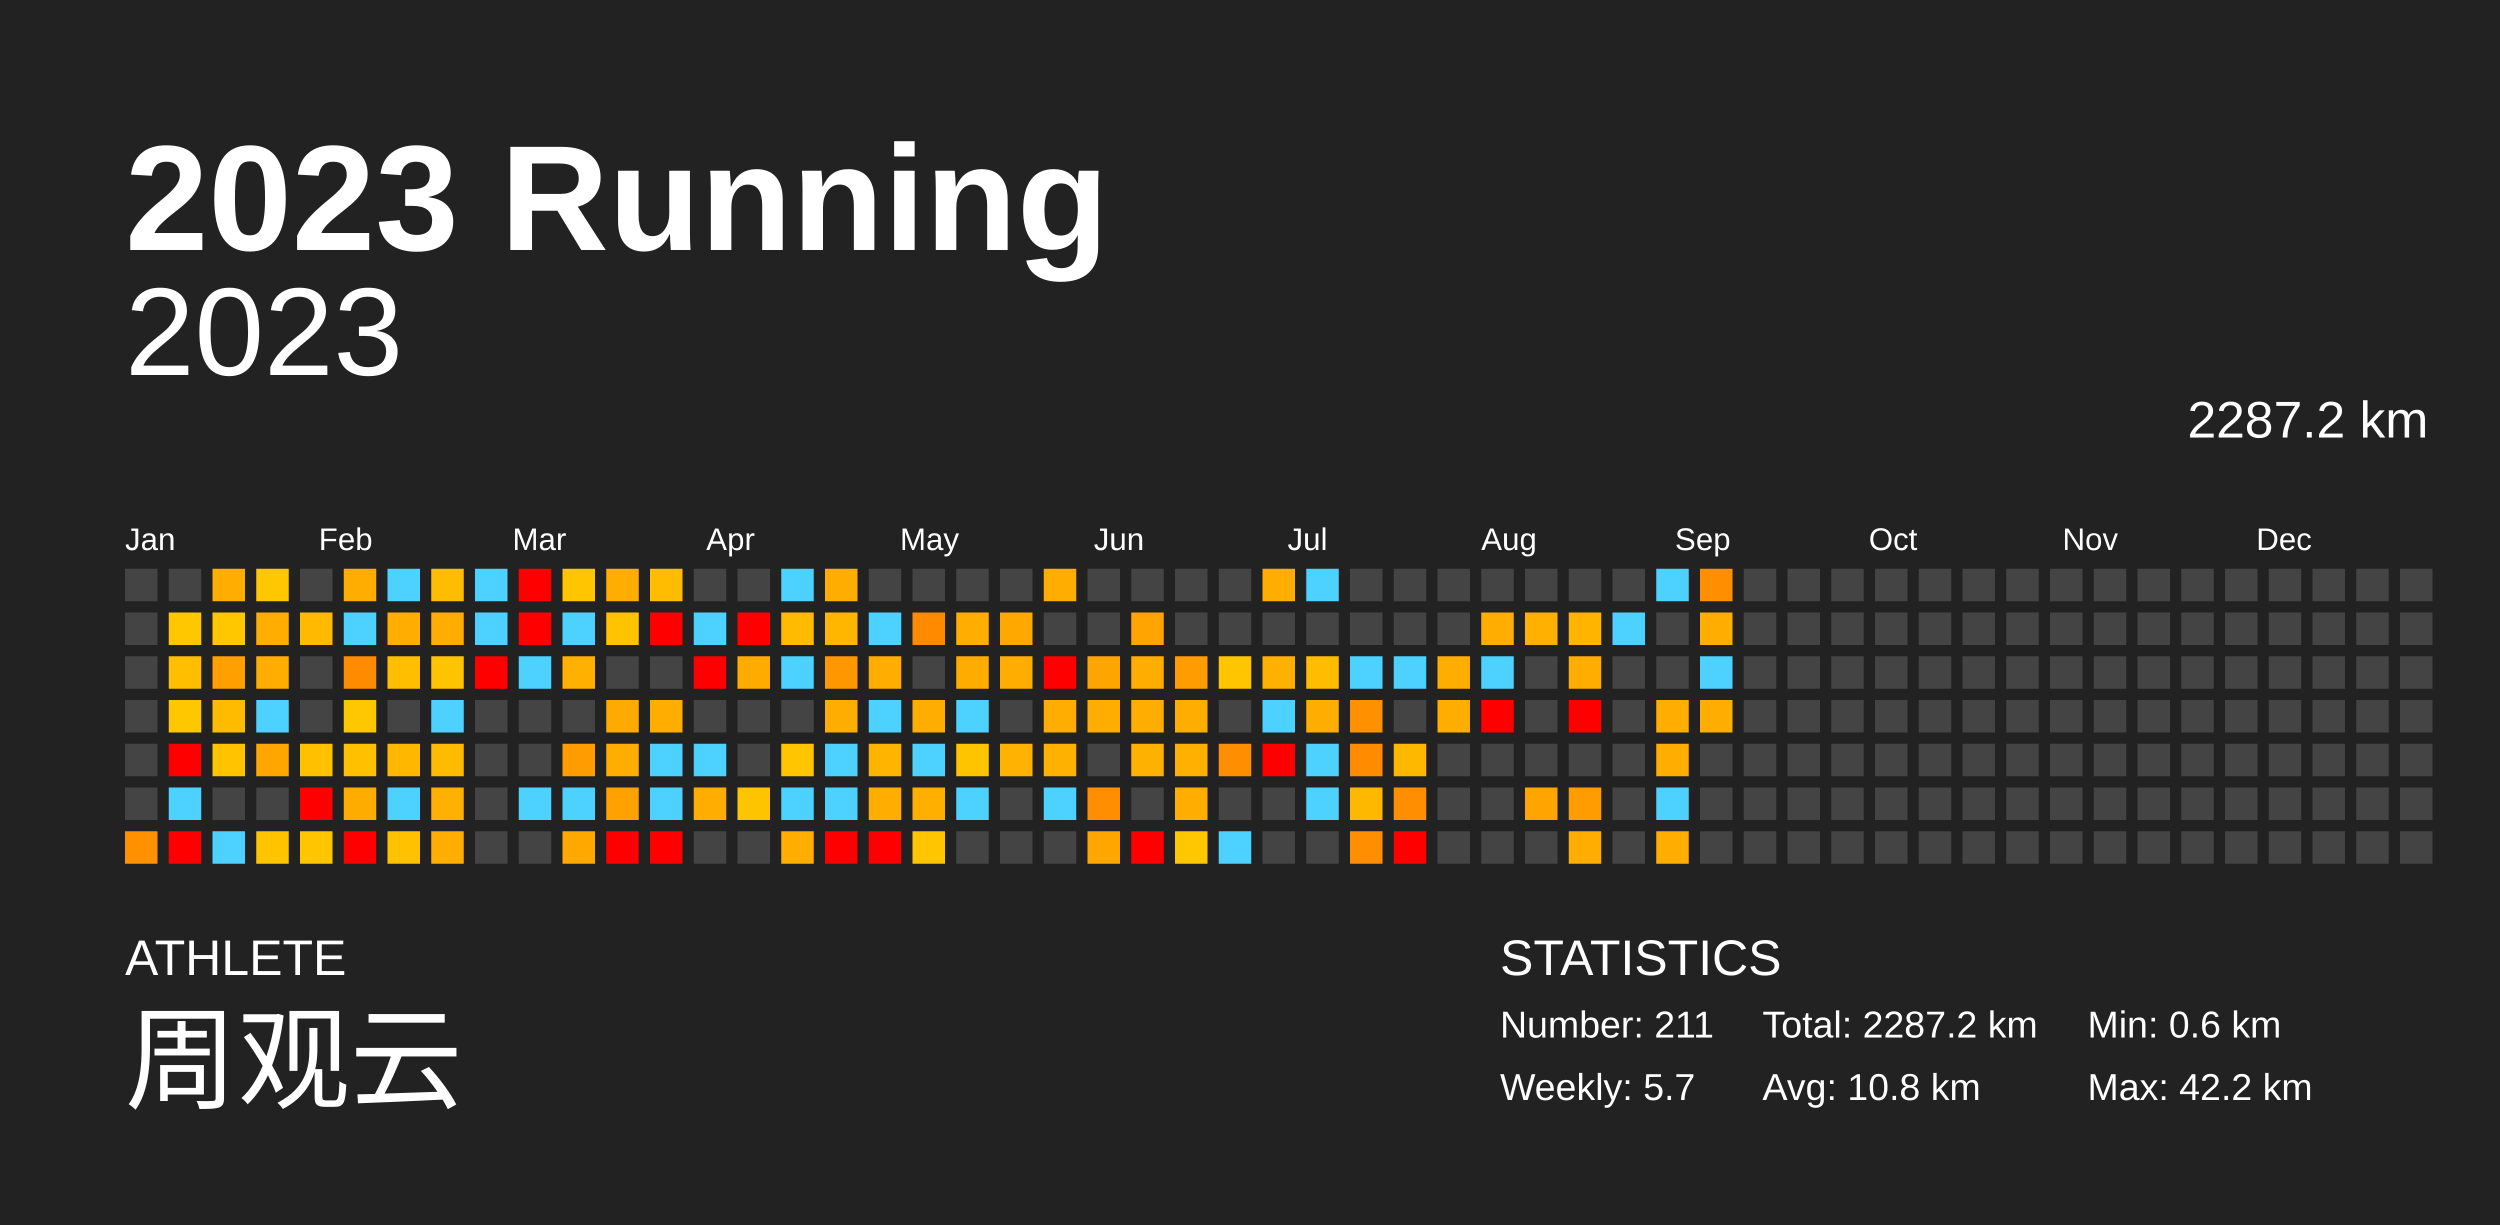
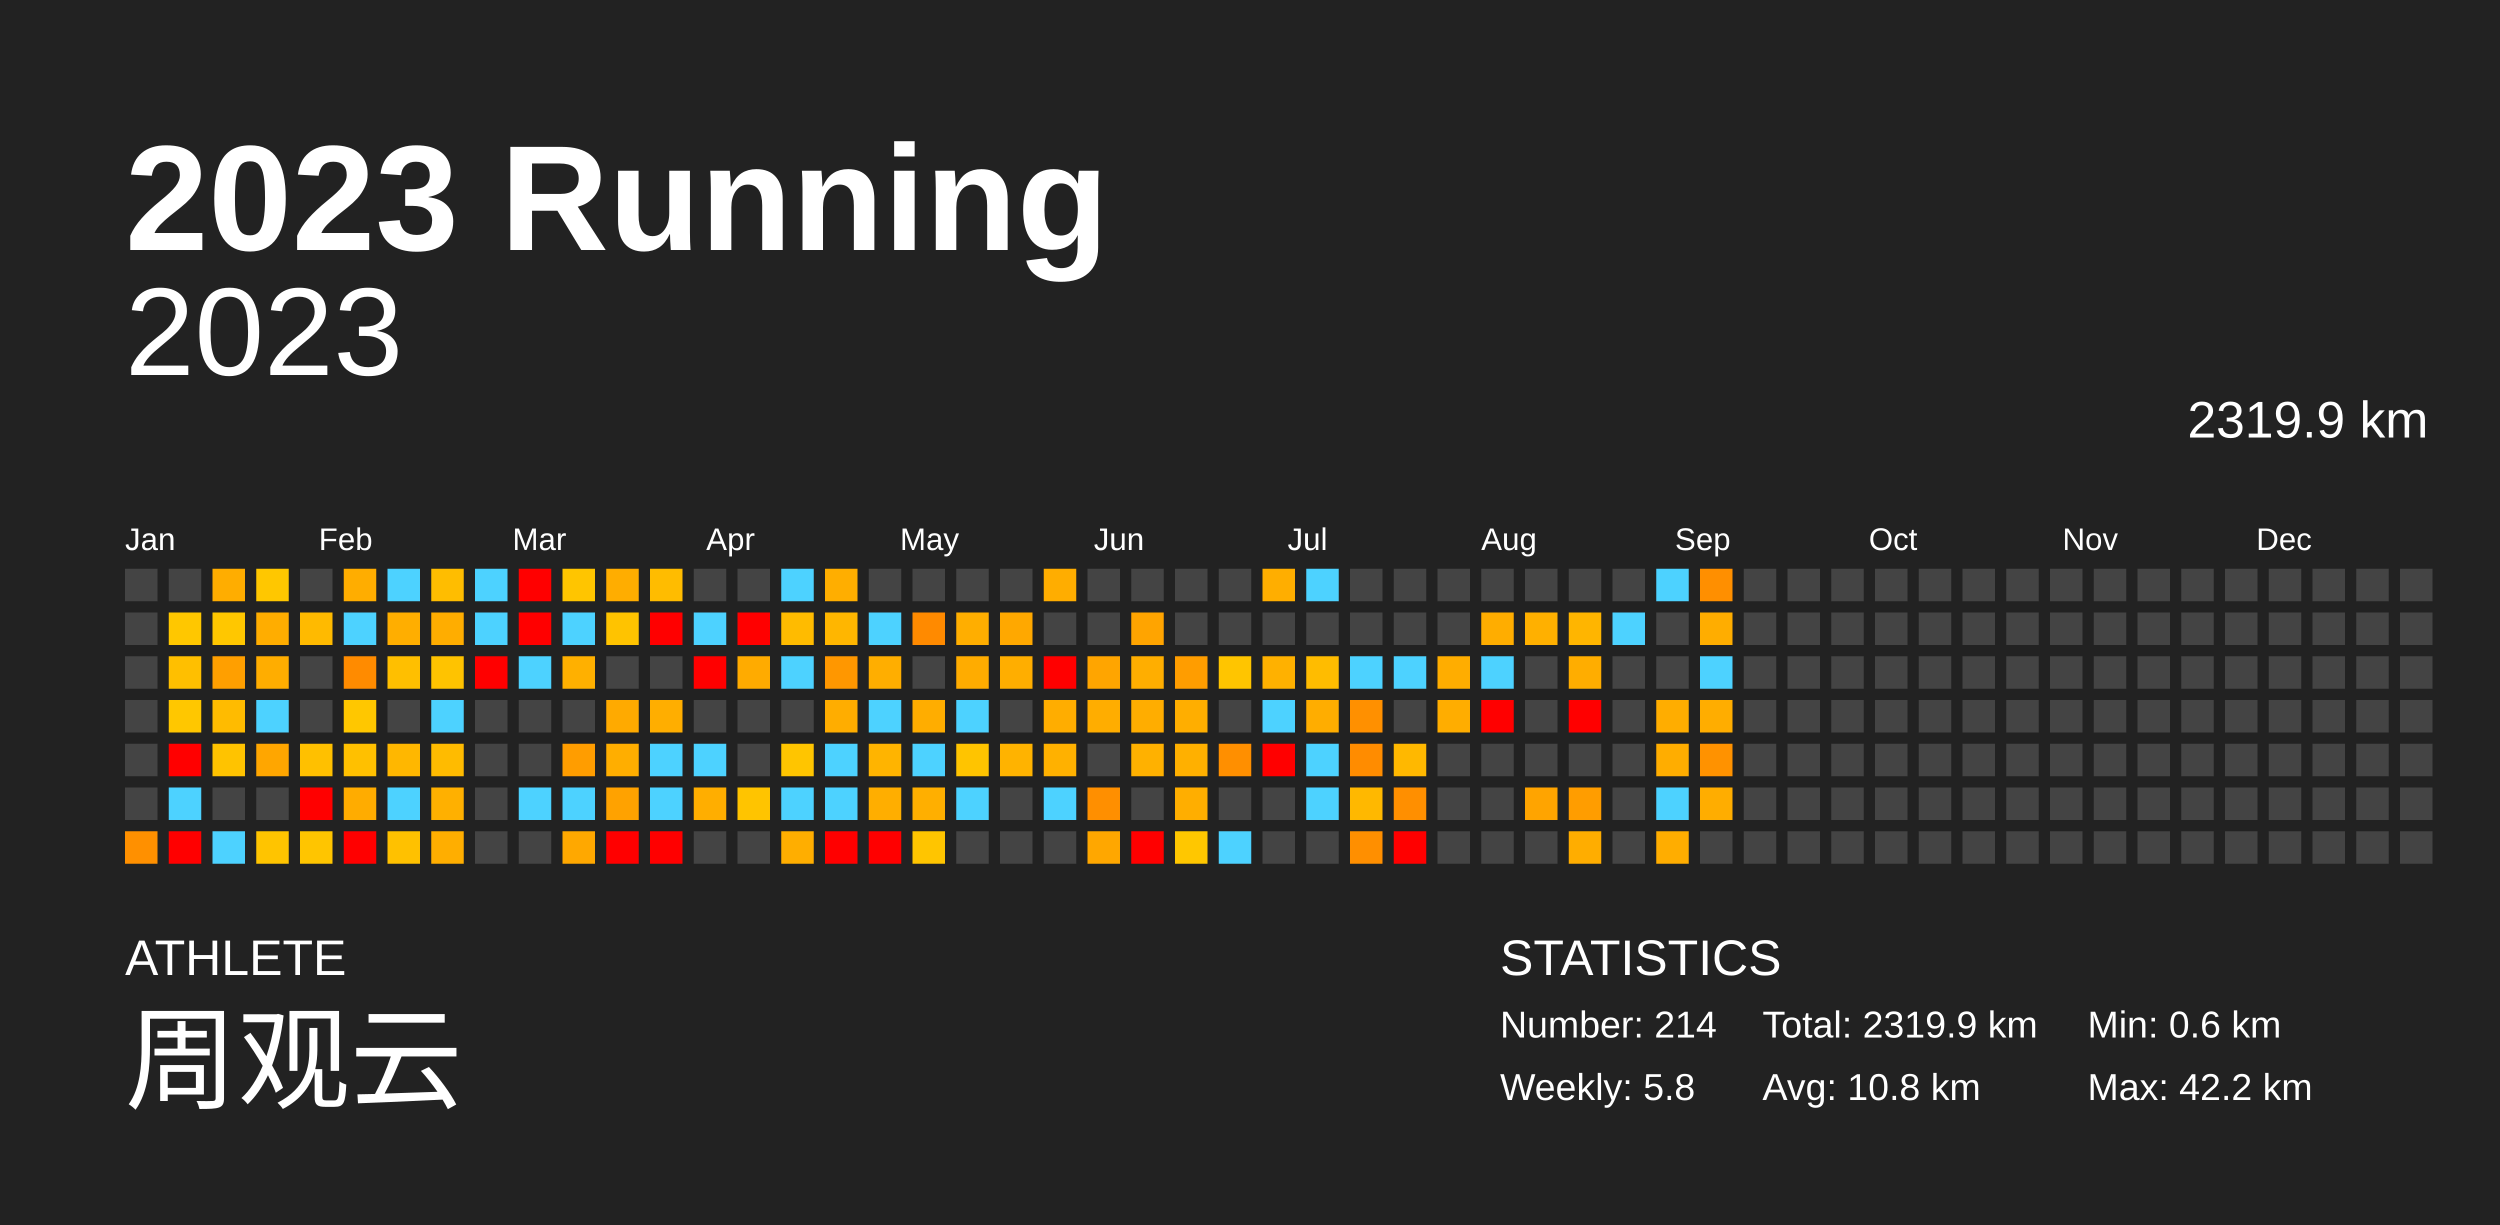
<svg xmlns="http://www.w3.org/2000/svg" baseProfile="full" height="98mm" version="1.1" viewBox="0,0,200,98" width="200mm">
  <defs />
  <rect fill="#222222" height="98" width="200" x="0" y="0" />
  <text fill="#FFFFFF" style="font-size:12px; font-family:Arial; font-weight:bold;" x="10" y="20">2023 Running</text>
  <text fill="#FFFFFF" style="font-size:4px; font-family:Arial" x="10" y="78">ATHLETE</text>
  <text fill="#FFFFFF" style="font-size:9px; font-family:Arial" x="10" y="88">周观云</text>
  <text fill="#FFFFFF" style="font-size:4px; font-family:Arial" x="120" y="78">STATISTICS</text>
-   <text fill="#FFFFFF" style="font-size:3px; font-family:Arial" x="120" y="83">Number: 211</text>
-   <text fill="#FFFFFF" style="font-size:3px; font-family:Arial" x="120" y="88">Weekly: 5.7</text>
-   <text fill="#FFFFFF" style="font-size:3px; font-family:Arial" x="141" y="83">Total: 2287.2 km</text>
+   <text fill="#FFFFFF" style="font-size:3px; font-family:Arial" x="120" y="83">Number: 214</text>
+   <text fill="#FFFFFF" style="font-size:3px; font-family:Arial" x="120" y="88">Weekly: 5.8</text>
+   <text fill="#FFFFFF" style="font-size:3px; font-family:Arial" x="141" y="83">Total: 2319.9 km</text>
  <text fill="#FFFFFF" style="font-size:3px; font-family:Arial" x="141" y="88">Avg: 10.8 km</text>
  <text fill="#FFFFFF" style="font-size:3px; font-family:Arial" x="167" y="83">Min: 0.6 km</text>
  <text fill="#FFFFFF" style="font-size:3px; font-family:Arial" x="167" y="88">Max: 42.2 km</text>
  <text alignment-baseline="hanging" fill="#FFFFFF" style="font-size:10.0px; font-family:Arial;" x="10" y="30">2023</text>
-   <text alignment-baseline="hanging" fill="#FFFFFF" style="font-size:4.125px; font-family:Arial;" x="175" y="35">2287.2 km</text>
+   <text alignment-baseline="hanging" fill="#FFFFFF" style="font-size:4.125px; font-family:Arial;" x="175" y="35">2319.9 km</text>
  <text fill="#FFFFFF" style="font-size:2.5px; font-family:Arial" x="10.0" y="44">Jan</text>
  <text fill="#FFFFFF" style="font-size:2.5px; font-family:Arial" x="25.5" y="44">Feb</text>
  <text fill="#FFFFFF" style="font-size:2.5px; font-family:Arial" x="41.0" y="44">Mar</text>
  <text fill="#FFFFFF" style="font-size:2.5px; font-family:Arial" x="56.5" y="44">Apr</text>
  <text fill="#FFFFFF" style="font-size:2.5px; font-family:Arial" x="72.0" y="44">May</text>
  <text fill="#FFFFFF" style="font-size:2.5px; font-family:Arial" x="87.5" y="44">Jun</text>
  <text fill="#FFFFFF" style="font-size:2.5px; font-family:Arial" x="103.0" y="44">Jul</text>
  <text fill="#FFFFFF" style="font-size:2.5px; font-family:Arial" x="118.5" y="44">Aug</text>
  <text fill="#FFFFFF" style="font-size:2.5px; font-family:Arial" x="134.0" y="44">Sep</text>
  <text fill="#FFFFFF" style="font-size:2.5px; font-family:Arial" x="149.5" y="44">Oct</text>
  <text fill="#FFFFFF" style="font-size:2.5px; font-family:Arial" x="165.0" y="44">Nov</text>
  <text fill="#FFFFFF" style="font-size:2.5px; font-family:Arial" x="180.5" y="44">Dec</text>
  <rect fill="#444444" height="2.6" width="2.6" x="10.0" y="45.5" />
  <rect fill="#444444" height="2.6" width="2.6" x="10.0" y="49.0" />
  <rect fill="#444444" height="2.6" width="2.6" x="10.0" y="52.5" />
  <rect fill="#444444" height="2.6" width="2.6" x="10.0" y="56.0" />
  <rect fill="#444444" height="2.6" width="2.6" x="10.0" y="59.5" />
  <rect fill="#444444" height="2.6" width="2.6" x="10.0" y="63.0" />
  <rect fill="#ff9000" height="2.6" width="2.6" x="10.0" y="66.5" />
  <rect fill="#444444" height="2.6" width="2.6" x="13.5" y="45.5" />
  <rect fill="#ffc700" height="2.6" width="2.6" x="13.5" y="49.0" />
  <rect fill="#ffbf00" height="2.6" width="2.6" x="13.5" y="52.5" />
  <rect fill="#ffc700" height="2.6" width="2.6" x="13.5" y="56.0" />
  <rect fill="red" height="2.6" width="2.6" x="13.5" y="59.5" />
  <rect fill="#4dd2ff" height="2.6" width="2.6" x="13.5" y="63.0" />
  <rect fill="red" height="2.6" width="2.6" x="13.5" y="66.5" />
  <rect fill="#ffad00" height="2.6" width="2.6" x="17.0" y="45.5" />
  <rect fill="#ffc700" height="2.6" width="2.6" x="17.0" y="49.0" />
  <rect fill="#ff9f00" height="2.6" width="2.6" x="17.0" y="52.5" />
  <rect fill="#ffbb00" height="2.6" width="2.6" x="17.0" y="56.0" />
  <rect fill="#ffc300" height="2.6" width="2.6" x="17.0" y="59.5" />
  <rect fill="#444444" height="2.6" width="2.6" x="17.0" y="63.0" />
  <rect fill="#4dd2ff" height="2.6" width="2.6" x="17.0" y="66.5" />
  <rect fill="#ffc700" height="2.6" width="2.6" x="20.5" y="45.5" />
  <rect fill="#ffad00" height="2.6" width="2.6" x="20.5" y="49.0" />
  <rect fill="#ffad00" height="2.6" width="2.6" x="20.5" y="52.5" />
  <rect fill="#4dd2ff" height="2.6" width="2.6" x="20.5" y="56.0" />
  <rect fill="#ffa600" height="2.6" width="2.6" x="20.5" y="59.5" />
  <rect fill="#444444" height="2.6" width="2.6" x="20.5" y="63.0" />
  <rect fill="#ffc400" height="2.6" width="2.6" x="20.5" y="66.5" />
  <rect fill="#444444" height="2.6" width="2.6" x="24.0" y="45.5" />
  <rect fill="#ffba00" height="2.6" width="2.6" x="24.0" y="49.0" />
  <rect fill="#444444" height="2.6" width="2.6" x="24.0" y="52.5" />
  <rect fill="#444444" height="2.6" width="2.6" x="24.0" y="56.0" />
  <rect fill="#ffc000" height="2.6" width="2.6" x="24.0" y="59.5" />
  <rect fill="red" height="2.6" width="2.6" x="24.0" y="63.0" />
  <rect fill="#ffc500" height="2.6" width="2.6" x="24.0" y="66.5" />
  <rect fill="#ffad00" height="2.6" width="2.6" x="27.5" y="45.5" />
  <rect fill="#4dd2ff" height="2.6" width="2.6" x="27.5" y="49.0" />
  <rect fill="#ff8b00" height="2.6" width="2.6" x="27.5" y="52.5" />
  <rect fill="#ffc700" height="2.6" width="2.6" x="27.5" y="56.0" />
  <rect fill="#ffc000" height="2.6" width="2.6" x="27.5" y="59.5" />
  <rect fill="#ffac00" height="2.6" width="2.6" x="27.5" y="63.0" />
  <rect fill="red" height="2.6" width="2.6" x="27.5" y="66.5" />
  <rect fill="#4dd2ff" height="2.6" width="2.6" x="31.0" y="45.5" />
  <rect fill="#ffae00" height="2.6" width="2.6" x="31.0" y="49.0" />
  <rect fill="#ffbf00" height="2.6" width="2.6" x="31.0" y="52.5" />
  <rect fill="#444444" height="2.6" width="2.6" x="31.0" y="56.0" />
  <rect fill="#ffb700" height="2.6" width="2.6" x="31.0" y="59.5" />
  <rect fill="#4dd2ff" height="2.6" width="2.6" x="31.0" y="63.0" />
  <rect fill="#ffc100" height="2.6" width="2.6" x="31.0" y="66.5" />
  <rect fill="#ffbd00" height="2.6" width="2.6" x="34.5" y="45.5" />
  <rect fill="#ffad00" height="2.6" width="2.6" x="34.5" y="49.0" />
  <rect fill="#ffc300" height="2.6" width="2.6" x="34.5" y="52.5" />
  <rect fill="#4dd2ff" height="2.6" width="2.6" x="34.5" y="56.0" />
  <rect fill="#ffbb00" height="2.6" width="2.6" x="34.5" y="59.5" />
  <rect fill="#ffb000" height="2.6" width="2.6" x="34.5" y="63.0" />
  <rect fill="#ffae00" height="2.6" width="2.6" x="34.5" y="66.5" />
  <rect fill="#4dd2ff" height="2.6" width="2.6" x="38.0" y="45.5" />
  <rect fill="#4dd2ff" height="2.6" width="2.6" x="38.0" y="49.0" />
  <rect fill="red" height="2.6" width="2.6" x="38.0" y="52.5" />
  <rect fill="#444444" height="2.6" width="2.6" x="38.0" y="56.0" />
  <rect fill="#444444" height="2.6" width="2.6" x="38.0" y="59.5" />
  <rect fill="#444444" height="2.6" width="2.6" x="38.0" y="63.0" />
  <rect fill="#444444" height="2.6" width="2.6" x="38.0" y="66.5" />
  <rect fill="red" height="2.6" width="2.6" x="41.5" y="45.5" />
  <rect fill="red" height="2.6" width="2.6" x="41.5" y="49.0" />
  <rect fill="#4dd2ff" height="2.6" width="2.6" x="41.5" y="52.5" />
  <rect fill="#444444" height="2.6" width="2.6" x="41.5" y="56.0" />
  <rect fill="#444444" height="2.6" width="2.6" x="41.5" y="59.5" />
  <rect fill="#4dd2ff" height="2.6" width="2.6" x="41.5" y="63.0" />
  <rect fill="#444444" height="2.6" width="2.6" x="41.5" y="66.5" />
  <rect fill="#ffc500" height="2.6" width="2.6" x="45.0" y="45.5" />
  <rect fill="#4dd2ff" height="2.6" width="2.6" x="45.0" y="49.0" />
  <rect fill="#ffb000" height="2.6" width="2.6" x="45.0" y="52.5" />
  <rect fill="#444444" height="2.6" width="2.6" x="45.0" y="56.0" />
  <rect fill="#ff9d00" height="2.6" width="2.6" x="45.0" y="59.5" />
  <rect fill="#4dd2ff" height="2.6" width="2.6" x="45.0" y="63.0" />
  <rect fill="#ffa800" height="2.6" width="2.6" x="45.0" y="66.5" />
  <rect fill="#ffad00" height="2.6" width="2.6" x="48.5" y="45.5" />
  <rect fill="#ffc300" height="2.6" width="2.6" x="48.5" y="49.0" />
  <rect fill="#444444" height="2.6" width="2.6" x="48.5" y="52.5" />
  <rect fill="#ffaa00" height="2.6" width="2.6" x="48.5" y="56.0" />
  <rect fill="#ffae00" height="2.6" width="2.6" x="48.5" y="59.5" />
  <rect fill="#ffa200" height="2.6" width="2.6" x="48.5" y="63.0" />
  <rect fill="red" height="2.6" width="2.6" x="48.5" y="66.5" />
  <rect fill="#ffbc00" height="2.6" width="2.6" x="52.0" y="45.5" />
  <rect fill="red" height="2.6" width="2.6" x="52.0" y="49.0" />
  <rect fill="#444444" height="2.6" width="2.6" x="52.0" y="52.5" />
  <rect fill="#ffae00" height="2.6" width="2.6" x="52.0" y="56.0" />
  <rect fill="#4dd2ff" height="2.6" width="2.6" x="52.0" y="59.5" />
  <rect fill="#4dd2ff" height="2.6" width="2.6" x="52.0" y="63.0" />
  <rect fill="red" height="2.6" width="2.6" x="52.0" y="66.5" />
  <rect fill="#444444" height="2.6" width="2.6" x="55.5" y="45.5" />
  <rect fill="#4dd2ff" height="2.6" width="2.6" x="55.5" y="49.0" />
  <rect fill="red" height="2.6" width="2.6" x="55.5" y="52.5" />
  <rect fill="#444444" height="2.6" width="2.6" x="55.5" y="56.0" />
  <rect fill="#4dd2ff" height="2.6" width="2.6" x="55.5" y="59.5" />
  <rect fill="#ffae00" height="2.6" width="2.6" x="55.5" y="63.0" />
  <rect fill="#444444" height="2.6" width="2.6" x="55.5" y="66.5" />
  <rect fill="#444444" height="2.6" width="2.6" x="59.0" y="45.5" />
  <rect fill="red" height="2.6" width="2.6" x="59.0" y="49.0" />
  <rect fill="#ffab00" height="2.6" width="2.6" x="59.0" y="52.5" />
  <rect fill="#444444" height="2.6" width="2.6" x="59.0" y="56.0" />
  <rect fill="#444444" height="2.6" width="2.6" x="59.0" y="59.5" />
  <rect fill="#ffc400" height="2.6" width="2.6" x="59.0" y="63.0" />
  <rect fill="#444444" height="2.6" width="2.6" x="59.0" y="66.5" />
  <rect fill="#4dd2ff" height="2.6" width="2.6" x="62.5" y="45.5" />
  <rect fill="#ffbb00" height="2.6" width="2.6" x="62.5" y="49.0" />
  <rect fill="#4dd2ff" height="2.6" width="2.6" x="62.5" y="52.5" />
  <rect fill="#444444" height="2.6" width="2.6" x="62.5" y="56.0" />
  <rect fill="#ffc500" height="2.6" width="2.6" x="62.5" y="59.5" />
  <rect fill="#4dd2ff" height="2.6" width="2.6" x="62.5" y="63.0" />
  <rect fill="#ffae00" height="2.6" width="2.6" x="62.5" y="66.5" />
  <rect fill="#ffae00" height="2.6" width="2.6" x="66.0" y="45.5" />
  <rect fill="#ffb600" height="2.6" width="2.6" x="66.0" y="49.0" />
  <rect fill="#ff9700" height="2.6" width="2.6" x="66.0" y="52.5" />
  <rect fill="#ffad00" height="2.6" width="2.6" x="66.0" y="56.0" />
  <rect fill="#4dd2ff" height="2.6" width="2.6" x="66.0" y="59.5" />
  <rect fill="#4dd2ff" height="2.6" width="2.6" x="66.0" y="63.0" />
  <rect fill="red" height="2.6" width="2.6" x="66.0" y="66.5" />
  <rect fill="#444444" height="2.6" width="2.6" x="69.5" y="45.5" />
  <rect fill="#4dd2ff" height="2.6" width="2.6" x="69.5" y="49.0" />
  <rect fill="#ffae00" height="2.6" width="2.6" x="69.5" y="52.5" />
  <rect fill="#4dd2ff" height="2.6" width="2.6" x="69.5" y="56.0" />
  <rect fill="#ffb400" height="2.6" width="2.6" x="69.5" y="59.5" />
  <rect fill="#ffae00" height="2.6" width="2.6" x="69.5" y="63.0" />
  <rect fill="red" height="2.6" width="2.6" x="69.5" y="66.5" />
  <rect fill="#444444" height="2.6" width="2.6" x="73.0" y="45.5" />
  <rect fill="#ff8a00" height="2.6" width="2.6" x="73.0" y="49.0" />
  <rect fill="#444444" height="2.6" width="2.6" x="73.0" y="52.5" />
  <rect fill="#ffad00" height="2.6" width="2.6" x="73.0" y="56.0" />
  <rect fill="#4dd2ff" height="2.6" width="2.6" x="73.0" y="59.5" />
  <rect fill="#ffaf00" height="2.6" width="2.6" x="73.0" y="63.0" />
  <rect fill="#ffc500" height="2.6" width="2.6" x="73.0" y="66.5" />
  <rect fill="#444444" height="2.6" width="2.6" x="76.5" y="45.5" />
  <rect fill="#ffae00" height="2.6" width="2.6" x="76.5" y="49.0" />
  <rect fill="#ffac00" height="2.6" width="2.6" x="76.5" y="52.5" />
  <rect fill="#4dd2ff" height="2.6" width="2.6" x="76.5" y="56.0" />
  <rect fill="#ffc400" height="2.6" width="2.6" x="76.5" y="59.5" />
  <rect fill="#4dd2ff" height="2.6" width="2.6" x="76.5" y="63.0" />
  <rect fill="#444444" height="2.6" width="2.6" x="76.5" y="66.5" />
  <rect fill="#444444" height="2.6" width="2.6" x="80.0" y="45.5" />
  <rect fill="#ffa800" height="2.6" width="2.6" x="80.0" y="49.0" />
  <rect fill="#ffae00" height="2.6" width="2.6" x="80.0" y="52.5" />
  <rect fill="#444444" height="2.6" width="2.6" x="80.0" y="56.0" />
  <rect fill="#ffb300" height="2.6" width="2.6" x="80.0" y="59.5" />
  <rect fill="#444444" height="2.6" width="2.6" x="80.0" y="63.0" />
  <rect fill="#444444" height="2.6" width="2.6" x="80.0" y="66.5" />
  <rect fill="#ffad00" height="2.6" width="2.6" x="83.5" y="45.5" />
  <rect fill="#444444" height="2.6" width="2.6" x="83.5" y="49.0" />
  <rect fill="red" height="2.6" width="2.6" x="83.5" y="52.5" />
  <rect fill="#ffad00" height="2.6" width="2.6" x="83.5" y="56.0" />
  <rect fill="#ffb100" height="2.6" width="2.6" x="83.5" y="59.5" />
  <rect fill="#4dd2ff" height="2.6" width="2.6" x="83.5" y="63.0" />
  <rect fill="#444444" height="2.6" width="2.6" x="83.5" y="66.5" />
  <rect fill="#444444" height="2.6" width="2.6" x="87.0" y="45.5" />
  <rect fill="#444444" height="2.6" width="2.6" x="87.0" y="49.0" />
  <rect fill="#ffa500" height="2.6" width="2.6" x="87.0" y="52.5" />
  <rect fill="#ffad00" height="2.6" width="2.6" x="87.0" y="56.0" />
  <rect fill="#444444" height="2.6" width="2.6" x="87.0" y="59.5" />
  <rect fill="#ff8f00" height="2.6" width="2.6" x="87.0" y="63.0" />
  <rect fill="#ffa700" height="2.6" width="2.6" x="87.0" y="66.5" />
  <rect fill="#444444" height="2.6" width="2.6" x="90.5" y="45.5" />
  <rect fill="#ffa400" height="2.6" width="2.6" x="90.5" y="49.0" />
  <rect fill="#ffae00" height="2.6" width="2.6" x="90.5" y="52.5" />
  <rect fill="#ffad00" height="2.6" width="2.6" x="90.5" y="56.0" />
  <rect fill="#ffb100" height="2.6" width="2.6" x="90.5" y="59.5" />
  <rect fill="#444444" height="2.6" width="2.6" x="90.5" y="63.0" />
  <rect fill="red" height="2.6" width="2.6" x="90.5" y="66.5" />
  <rect fill="#444444" height="2.6" width="2.6" x="94.0" y="45.5" />
  <rect fill="#444444" height="2.6" width="2.6" x="94.0" y="49.0" />
  <rect fill="#ff9d00" height="2.6" width="2.6" x="94.0" y="52.5" />
  <rect fill="#ffae00" height="2.6" width="2.6" x="94.0" y="56.0" />
  <rect fill="#ffb000" height="2.6" width="2.6" x="94.0" y="59.5" />
  <rect fill="#ffae00" height="2.6" width="2.6" x="94.0" y="63.0" />
  <rect fill="#ffc700" height="2.6" width="2.6" x="94.0" y="66.5" />
  <rect fill="#444444" height="2.6" width="2.6" x="97.5" y="45.5" />
  <rect fill="#444444" height="2.6" width="2.6" x="97.5" y="49.0" />
  <rect fill="#ffc500" height="2.6" width="2.6" x="97.5" y="52.5" />
  <rect fill="#444444" height="2.6" width="2.6" x="97.5" y="56.0" />
  <rect fill="#ff8f00" height="2.6" width="2.6" x="97.5" y="59.5" />
  <rect fill="#444444" height="2.6" width="2.6" x="97.5" y="63.0" />
  <rect fill="#4dd2ff" height="2.6" width="2.6" x="97.5" y="66.5" />
  <rect fill="#ffae00" height="2.6" width="2.6" x="101.0" y="45.5" />
  <rect fill="#444444" height="2.6" width="2.6" x="101.0" y="49.0" />
  <rect fill="#ffb100" height="2.6" width="2.6" x="101.0" y="52.5" />
  <rect fill="#4dd2ff" height="2.6" width="2.6" x="101.0" y="56.0" />
  <rect fill="red" height="2.6" width="2.6" x="101.0" y="59.5" />
  <rect fill="#444444" height="2.6" width="2.6" x="101.0" y="63.0" />
  <rect fill="#444444" height="2.6" width="2.6" x="101.0" y="66.5" />
  <rect fill="#4dd2ff" height="2.6" width="2.6" x="104.5" y="45.5" />
  <rect fill="#444444" height="2.6" width="2.6" x="104.5" y="49.0" />
  <rect fill="#ffbc00" height="2.6" width="2.6" x="104.5" y="52.5" />
  <rect fill="#ffad00" height="2.6" width="2.6" x="104.5" y="56.0" />
  <rect fill="#4dd2ff" height="2.6" width="2.6" x="104.5" y="59.5" />
  <rect fill="#4dd2ff" height="2.6" width="2.6" x="104.5" y="63.0" />
  <rect fill="#444444" height="2.6" width="2.6" x="104.5" y="66.5" />
  <rect fill="#444444" height="2.6" width="2.6" x="108.0" y="45.5" />
  <rect fill="#444444" height="2.6" width="2.6" x="108.0" y="49.0" />
  <rect fill="#4dd2ff" height="2.6" width="2.6" x="108.0" y="52.5" />
  <rect fill="#ff9000" height="2.6" width="2.6" x="108.0" y="56.0" />
  <rect fill="#ff8c00" height="2.6" width="2.6" x="108.0" y="59.5" />
  <rect fill="#ffb800" height="2.6" width="2.6" x="108.0" y="63.0" />
  <rect fill="#ff8f00" height="2.6" width="2.6" x="108.0" y="66.5" />
  <rect fill="#444444" height="2.6" width="2.6" x="111.5" y="45.5" />
  <rect fill="#444444" height="2.6" width="2.6" x="111.5" y="49.0" />
  <rect fill="#4dd2ff" height="2.6" width="2.6" x="111.5" y="52.5" />
  <rect fill="#444444" height="2.6" width="2.6" x="111.5" y="56.0" />
  <rect fill="#ffb800" height="2.6" width="2.6" x="111.5" y="59.5" />
  <rect fill="#ff8f00" height="2.6" width="2.6" x="111.5" y="63.0" />
  <rect fill="red" height="2.6" width="2.6" x="111.5" y="66.5" />
  <rect fill="#444444" height="2.6" width="2.6" x="115.0" y="45.5" />
  <rect fill="#444444" height="2.6" width="2.6" x="115.0" y="49.0" />
  <rect fill="#ffad00" height="2.6" width="2.6" x="115.0" y="52.5" />
  <rect fill="#ffad00" height="2.6" width="2.6" x="115.0" y="56.0" />
  <rect fill="#444444" height="2.6" width="2.6" x="115.0" y="59.5" />
  <rect fill="#444444" height="2.6" width="2.6" x="115.0" y="63.0" />
  <rect fill="#444444" height="2.6" width="2.6" x="115.0" y="66.5" />
  <rect fill="#444444" height="2.6" width="2.6" x="118.5" y="45.5" />
  <rect fill="#ffad00" height="2.6" width="2.6" x="118.5" y="49.0" />
  <rect fill="#4dd2ff" height="2.6" width="2.6" x="118.5" y="52.5" />
  <rect fill="red" height="2.6" width="2.6" x="118.5" y="56.0" />
  <rect fill="#444444" height="2.6" width="2.6" x="118.5" y="59.5" />
  <rect fill="#444444" height="2.6" width="2.6" x="118.5" y="63.0" />
  <rect fill="#444444" height="2.6" width="2.6" x="118.5" y="66.5" />
  <rect fill="#444444" height="2.6" width="2.6" x="122.0" y="45.5" />
  <rect fill="#ffb000" height="2.6" width="2.6" x="122.0" y="49.0" />
  <rect fill="#444444" height="2.6" width="2.6" x="122.0" y="52.5" />
  <rect fill="#444444" height="2.6" width="2.6" x="122.0" y="56.0" />
  <rect fill="#444444" height="2.6" width="2.6" x="122.0" y="59.5" />
  <rect fill="#ffa400" height="2.6" width="2.6" x="122.0" y="63.0" />
  <rect fill="#444444" height="2.6" width="2.6" x="122.0" y="66.5" />
  <rect fill="#444444" height="2.6" width="2.6" x="125.5" y="45.5" />
  <rect fill="#ffb500" height="2.6" width="2.6" x="125.5" y="49.0" />
  <rect fill="#ffad00" height="2.6" width="2.6" x="125.5" y="52.5" />
  <rect fill="red" height="2.6" width="2.6" x="125.5" y="56.0" />
  <rect fill="#444444" height="2.6" width="2.6" x="125.5" y="59.5" />
  <rect fill="#ff9d00" height="2.6" width="2.6" x="125.5" y="63.0" />
  <rect fill="#ffad00" height="2.6" width="2.6" x="125.5" y="66.5" />
  <rect fill="#444444" height="2.6" width="2.6" x="129.0" y="45.5" />
  <rect fill="#4dd2ff" height="2.6" width="2.6" x="129.0" y="49.0" />
  <rect fill="#444444" height="2.6" width="2.6" x="129.0" y="52.5" />
  <rect fill="#444444" height="2.6" width="2.6" x="129.0" y="56.0" />
  <rect fill="#444444" height="2.6" width="2.6" x="129.0" y="59.5" />
  <rect fill="#444444" height="2.6" width="2.6" x="129.0" y="63.0" />
  <rect fill="#444444" height="2.6" width="2.6" x="129.0" y="66.5" />
  <rect fill="#4dd2ff" height="2.6" width="2.6" x="132.5" y="45.5" />
  <rect fill="#444444" height="2.6" width="2.6" x="132.5" y="49.0" />
  <rect fill="#444444" height="2.6" width="2.6" x="132.5" y="52.5" />
  <rect fill="#ffad00" height="2.6" width="2.6" x="132.5" y="56.0" />
  <rect fill="#ffad00" height="2.6" width="2.6" x="132.5" y="59.5" />
  <rect fill="#4dd2ff" height="2.6" width="2.6" x="132.5" y="63.0" />
  <rect fill="#ffad00" height="2.6" width="2.6" x="132.5" y="66.5" />
  <rect fill="#ff8f00" height="2.6" width="2.6" x="136.0" y="45.5" />
  <rect fill="#ffad00" height="2.6" width="2.6" x="136.0" y="49.0" />
  <rect fill="#4dd2ff" height="2.6" width="2.6" x="136.0" y="52.5" />
  <rect fill="#ffad00" height="2.6" width="2.6" x="136.0" y="56.0" />
-   <rect fill="#444444" height="2.6" width="2.6" x="136.0" y="59.5" />
-   <rect fill="#444444" height="2.6" width="2.6" x="136.0" y="63.0" />
+   <rect fill="#ff9200" height="2.6" width="2.6" x="136.0" y="59.5" />
+   <rect fill="#ffad00" height="2.6" width="2.6" x="136.0" y="63.0" />
  <rect fill="#444444" height="2.6" width="2.6" x="136.0" y="66.5" />
  <rect fill="#444444" height="2.6" width="2.6" x="139.5" y="45.5" />
  <rect fill="#444444" height="2.6" width="2.6" x="139.5" y="49.0" />
  <rect fill="#444444" height="2.6" width="2.6" x="139.5" y="52.5" />
  <rect fill="#444444" height="2.6" width="2.6" x="139.5" y="56.0" />
  <rect fill="#444444" height="2.6" width="2.6" x="139.5" y="59.5" />
  <rect fill="#444444" height="2.6" width="2.6" x="139.5" y="63.0" />
  <rect fill="#444444" height="2.6" width="2.6" x="139.5" y="66.5" />
  <rect fill="#444444" height="2.6" width="2.6" x="143.0" y="45.5" />
  <rect fill="#444444" height="2.6" width="2.6" x="143.0" y="49.0" />
  <rect fill="#444444" height="2.6" width="2.6" x="143.0" y="52.5" />
  <rect fill="#444444" height="2.6" width="2.6" x="143.0" y="56.0" />
  <rect fill="#444444" height="2.6" width="2.6" x="143.0" y="59.5" />
  <rect fill="#444444" height="2.6" width="2.6" x="143.0" y="63.0" />
  <rect fill="#444444" height="2.6" width="2.6" x="143.0" y="66.5" />
  <rect fill="#444444" height="2.6" width="2.6" x="146.5" y="45.5" />
  <rect fill="#444444" height="2.6" width="2.6" x="146.5" y="49.0" />
  <rect fill="#444444" height="2.6" width="2.6" x="146.5" y="52.5" />
  <rect fill="#444444" height="2.6" width="2.6" x="146.5" y="56.0" />
  <rect fill="#444444" height="2.6" width="2.6" x="146.5" y="59.5" />
  <rect fill="#444444" height="2.6" width="2.6" x="146.5" y="63.0" />
  <rect fill="#444444" height="2.6" width="2.6" x="146.5" y="66.5" />
  <rect fill="#444444" height="2.6" width="2.6" x="150.0" y="45.5" />
  <rect fill="#444444" height="2.6" width="2.6" x="150.0" y="49.0" />
  <rect fill="#444444" height="2.6" width="2.6" x="150.0" y="52.5" />
  <rect fill="#444444" height="2.6" width="2.6" x="150.0" y="56.0" />
  <rect fill="#444444" height="2.6" width="2.6" x="150.0" y="59.5" />
  <rect fill="#444444" height="2.6" width="2.6" x="150.0" y="63.0" />
  <rect fill="#444444" height="2.6" width="2.6" x="150.0" y="66.5" />
  <rect fill="#444444" height="2.6" width="2.6" x="153.5" y="45.5" />
  <rect fill="#444444" height="2.6" width="2.6" x="153.5" y="49.0" />
  <rect fill="#444444" height="2.6" width="2.6" x="153.5" y="52.5" />
  <rect fill="#444444" height="2.6" width="2.6" x="153.5" y="56.0" />
  <rect fill="#444444" height="2.6" width="2.6" x="153.5" y="59.5" />
  <rect fill="#444444" height="2.6" width="2.6" x="153.5" y="63.0" />
  <rect fill="#444444" height="2.6" width="2.6" x="153.5" y="66.5" />
  <rect fill="#444444" height="2.6" width="2.6" x="157.0" y="45.5" />
  <rect fill="#444444" height="2.6" width="2.6" x="157.0" y="49.0" />
  <rect fill="#444444" height="2.6" width="2.6" x="157.0" y="52.5" />
  <rect fill="#444444" height="2.6" width="2.6" x="157.0" y="56.0" />
  <rect fill="#444444" height="2.6" width="2.6" x="157.0" y="59.5" />
  <rect fill="#444444" height="2.6" width="2.6" x="157.0" y="63.0" />
  <rect fill="#444444" height="2.6" width="2.6" x="157.0" y="66.5" />
  <rect fill="#444444" height="2.6" width="2.6" x="160.5" y="45.5" />
  <rect fill="#444444" height="2.6" width="2.6" x="160.5" y="49.0" />
  <rect fill="#444444" height="2.6" width="2.6" x="160.5" y="52.5" />
  <rect fill="#444444" height="2.6" width="2.6" x="160.5" y="56.0" />
  <rect fill="#444444" height="2.6" width="2.6" x="160.5" y="59.5" />
  <rect fill="#444444" height="2.6" width="2.6" x="160.5" y="63.0" />
  <rect fill="#444444" height="2.6" width="2.6" x="160.5" y="66.5" />
  <rect fill="#444444" height="2.6" width="2.6" x="164.0" y="45.5" />
  <rect fill="#444444" height="2.6" width="2.6" x="164.0" y="49.0" />
  <rect fill="#444444" height="2.6" width="2.6" x="164.0" y="52.5" />
  <rect fill="#444444" height="2.6" width="2.6" x="164.0" y="56.0" />
  <rect fill="#444444" height="2.6" width="2.6" x="164.0" y="59.5" />
  <rect fill="#444444" height="2.6" width="2.6" x="164.0" y="63.0" />
  <rect fill="#444444" height="2.6" width="2.6" x="164.0" y="66.5" />
  <rect fill="#444444" height="2.6" width="2.6" x="167.5" y="45.5" />
  <rect fill="#444444" height="2.6" width="2.6" x="167.5" y="49.0" />
  <rect fill="#444444" height="2.6" width="2.6" x="167.5" y="52.5" />
  <rect fill="#444444" height="2.6" width="2.6" x="167.5" y="56.0" />
  <rect fill="#444444" height="2.6" width="2.6" x="167.5" y="59.5" />
  <rect fill="#444444" height="2.6" width="2.6" x="167.5" y="63.0" />
  <rect fill="#444444" height="2.6" width="2.6" x="167.5" y="66.5" />
  <rect fill="#444444" height="2.6" width="2.6" x="171.0" y="45.5" />
  <rect fill="#444444" height="2.6" width="2.6" x="171.0" y="49.0" />
  <rect fill="#444444" height="2.6" width="2.6" x="171.0" y="52.5" />
  <rect fill="#444444" height="2.6" width="2.6" x="171.0" y="56.0" />
  <rect fill="#444444" height="2.6" width="2.6" x="171.0" y="59.5" />
  <rect fill="#444444" height="2.6" width="2.6" x="171.0" y="63.0" />
  <rect fill="#444444" height="2.6" width="2.6" x="171.0" y="66.5" />
  <rect fill="#444444" height="2.6" width="2.6" x="174.5" y="45.5" />
  <rect fill="#444444" height="2.6" width="2.6" x="174.5" y="49.0" />
  <rect fill="#444444" height="2.6" width="2.6" x="174.5" y="52.5" />
  <rect fill="#444444" height="2.6" width="2.6" x="174.5" y="56.0" />
  <rect fill="#444444" height="2.6" width="2.6" x="174.5" y="59.5" />
  <rect fill="#444444" height="2.6" width="2.6" x="174.5" y="63.0" />
  <rect fill="#444444" height="2.6" width="2.6" x="174.5" y="66.5" />
  <rect fill="#444444" height="2.6" width="2.6" x="178.0" y="45.5" />
  <rect fill="#444444" height="2.6" width="2.6" x="178.0" y="49.0" />
  <rect fill="#444444" height="2.6" width="2.6" x="178.0" y="52.5" />
  <rect fill="#444444" height="2.6" width="2.6" x="178.0" y="56.0" />
  <rect fill="#444444" height="2.6" width="2.6" x="178.0" y="59.5" />
  <rect fill="#444444" height="2.6" width="2.6" x="178.0" y="63.0" />
  <rect fill="#444444" height="2.6" width="2.6" x="178.0" y="66.5" />
  <rect fill="#444444" height="2.6" width="2.6" x="181.5" y="45.5" />
  <rect fill="#444444" height="2.6" width="2.6" x="181.5" y="49.0" />
  <rect fill="#444444" height="2.6" width="2.6" x="181.5" y="52.5" />
  <rect fill="#444444" height="2.6" width="2.6" x="181.5" y="56.0" />
  <rect fill="#444444" height="2.6" width="2.6" x="181.5" y="59.5" />
  <rect fill="#444444" height="2.6" width="2.6" x="181.5" y="63.0" />
  <rect fill="#444444" height="2.6" width="2.6" x="181.5" y="66.5" />
  <rect fill="#444444" height="2.6" width="2.6" x="185.0" y="45.5" />
  <rect fill="#444444" height="2.6" width="2.6" x="185.0" y="49.0" />
  <rect fill="#444444" height="2.6" width="2.6" x="185.0" y="52.5" />
  <rect fill="#444444" height="2.6" width="2.6" x="185.0" y="56.0" />
  <rect fill="#444444" height="2.6" width="2.6" x="185.0" y="59.5" />
  <rect fill="#444444" height="2.6" width="2.6" x="185.0" y="63.0" />
  <rect fill="#444444" height="2.6" width="2.6" x="185.0" y="66.5" />
  <rect fill="#444444" height="2.6" width="2.6" x="188.5" y="45.5" />
  <rect fill="#444444" height="2.6" width="2.6" x="188.5" y="49.0" />
  <rect fill="#444444" height="2.6" width="2.6" x="188.5" y="52.5" />
  <rect fill="#444444" height="2.6" width="2.6" x="188.5" y="56.0" />
  <rect fill="#444444" height="2.6" width="2.6" x="188.5" y="59.5" />
  <rect fill="#444444" height="2.6" width="2.6" x="188.5" y="63.0" />
  <rect fill="#444444" height="2.6" width="2.6" x="188.5" y="66.5" />
  <rect fill="#444444" height="2.6" width="2.6" x="192.0" y="45.5" />
  <rect fill="#444444" height="2.6" width="2.6" x="192.0" y="49.0" />
  <rect fill="#444444" height="2.6" width="2.6" x="192.0" y="52.5" />
  <rect fill="#444444" height="2.6" width="2.6" x="192.0" y="56.0" />
  <rect fill="#444444" height="2.6" width="2.6" x="192.0" y="59.5" />
  <rect fill="#444444" height="2.6" width="2.6" x="192.0" y="63.0" />
  <rect fill="#444444" height="2.6" width="2.6" x="192.0" y="66.5" />
</svg>
